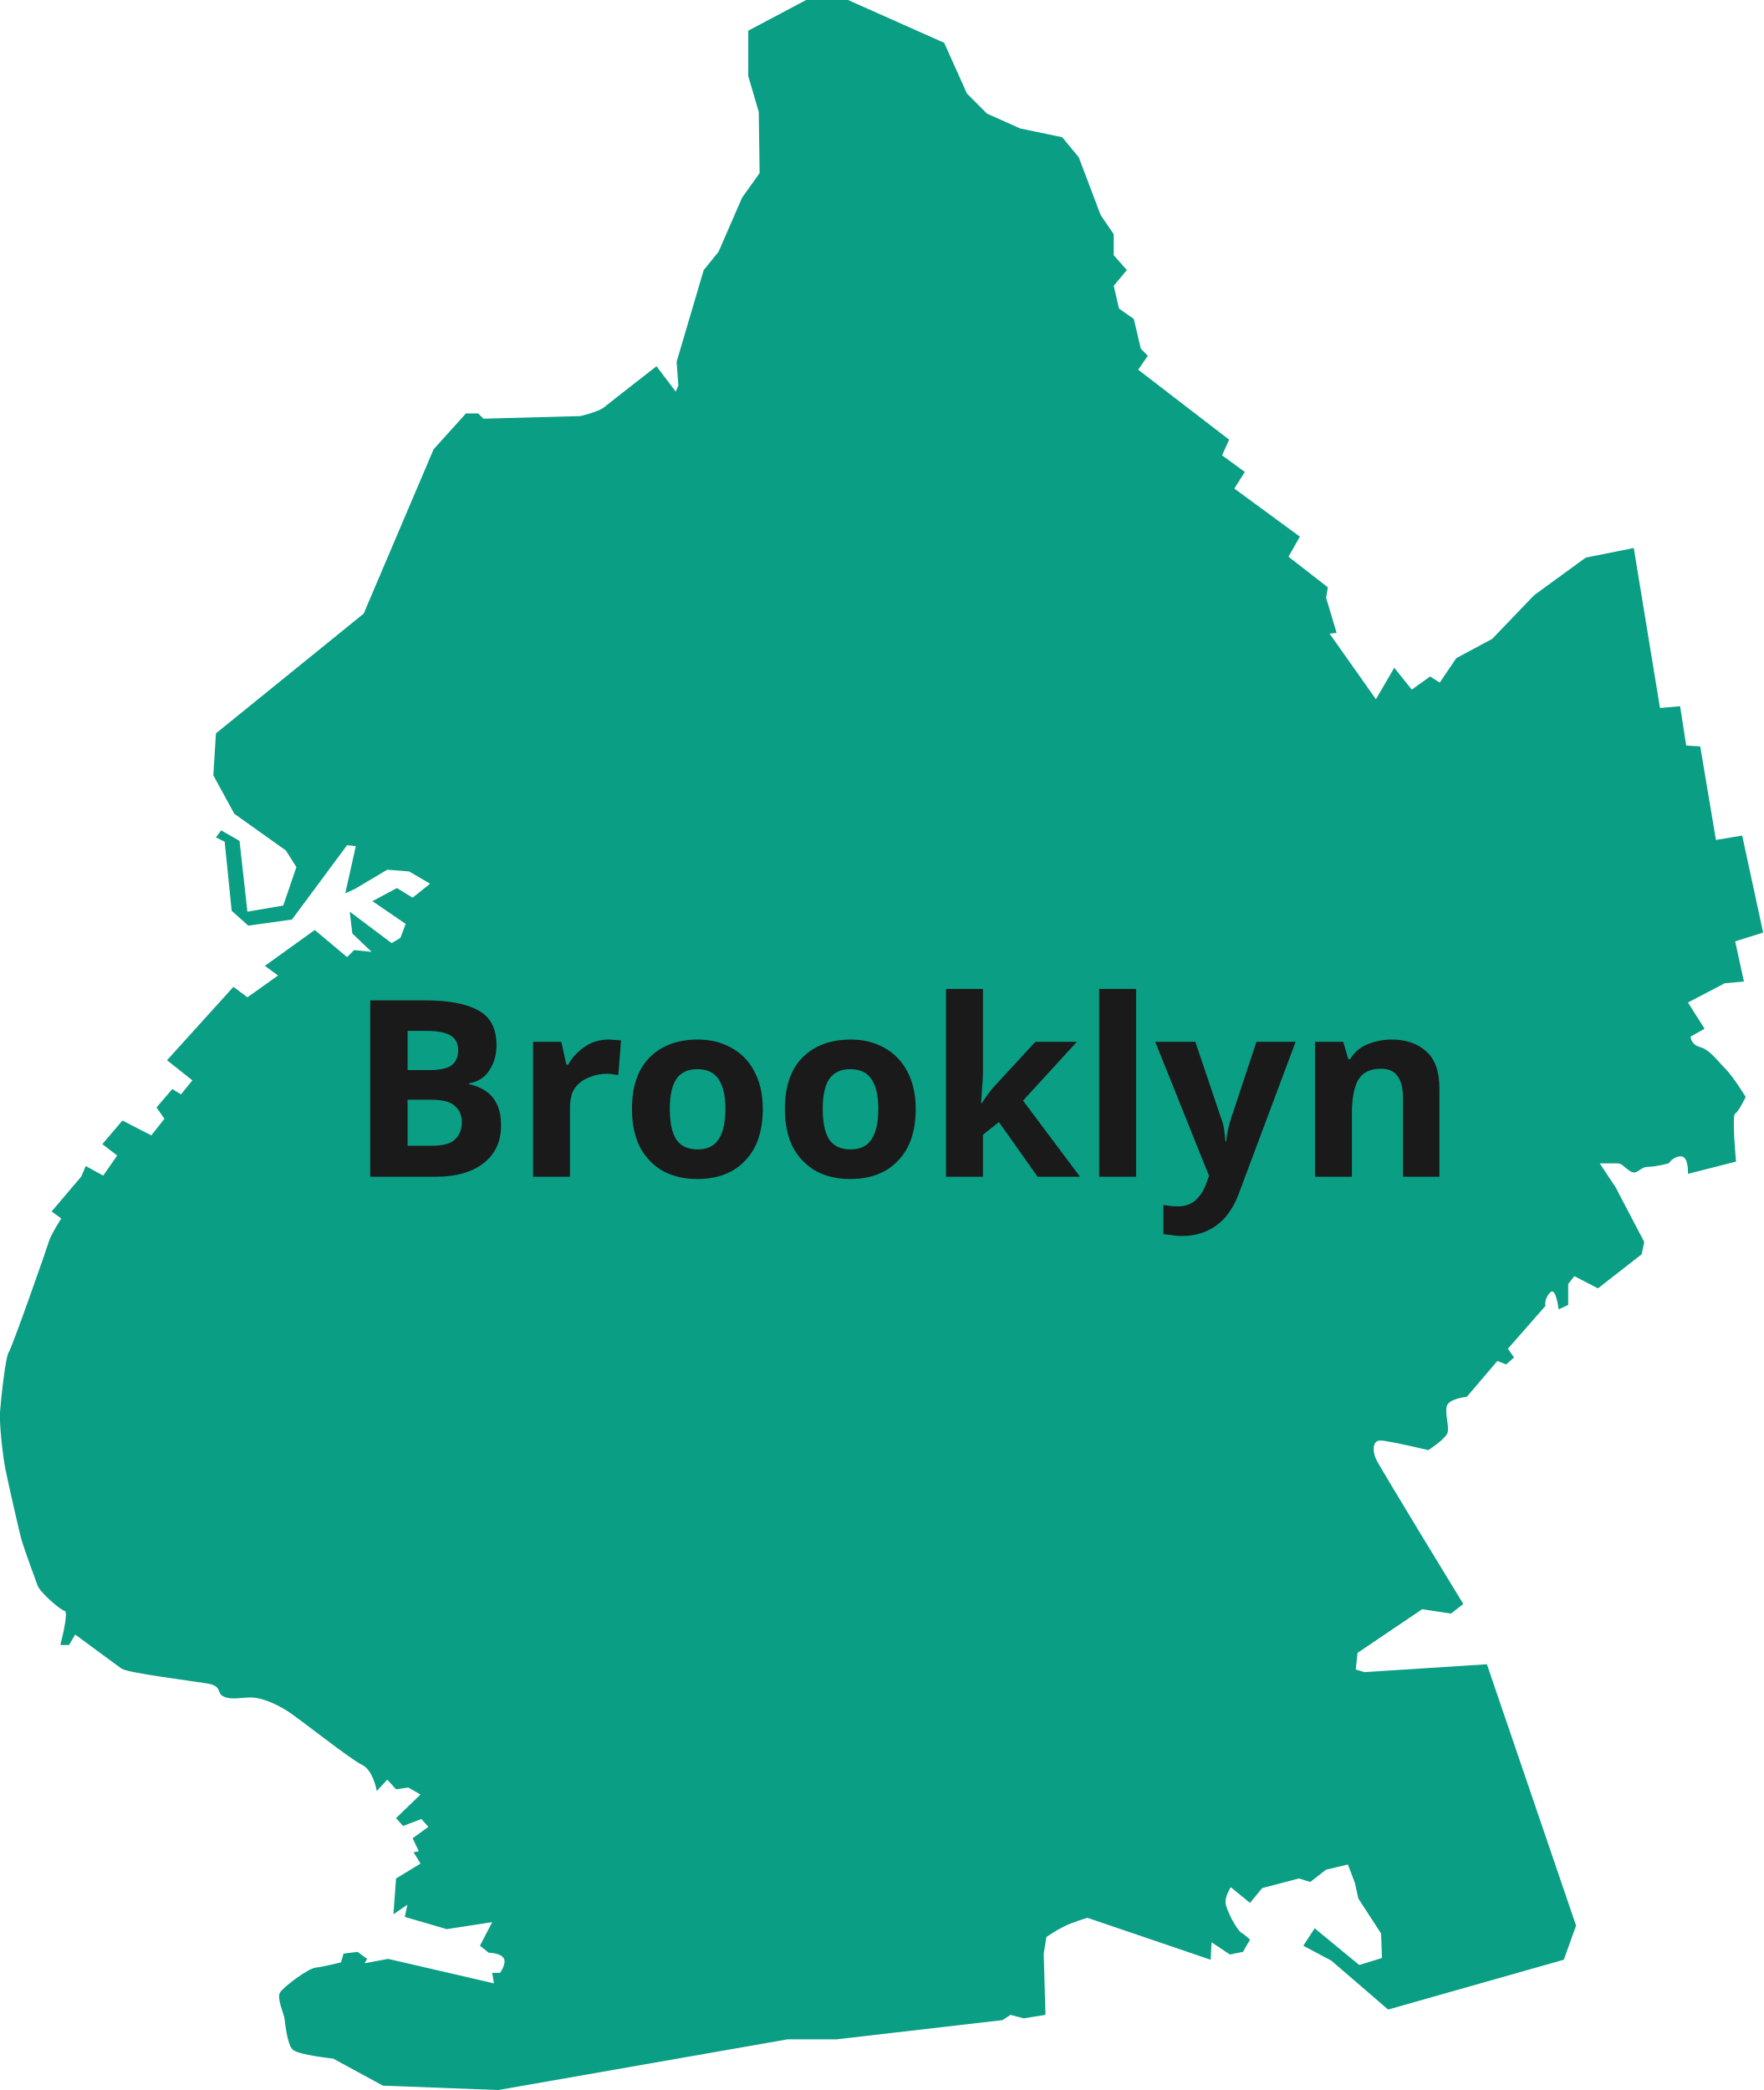
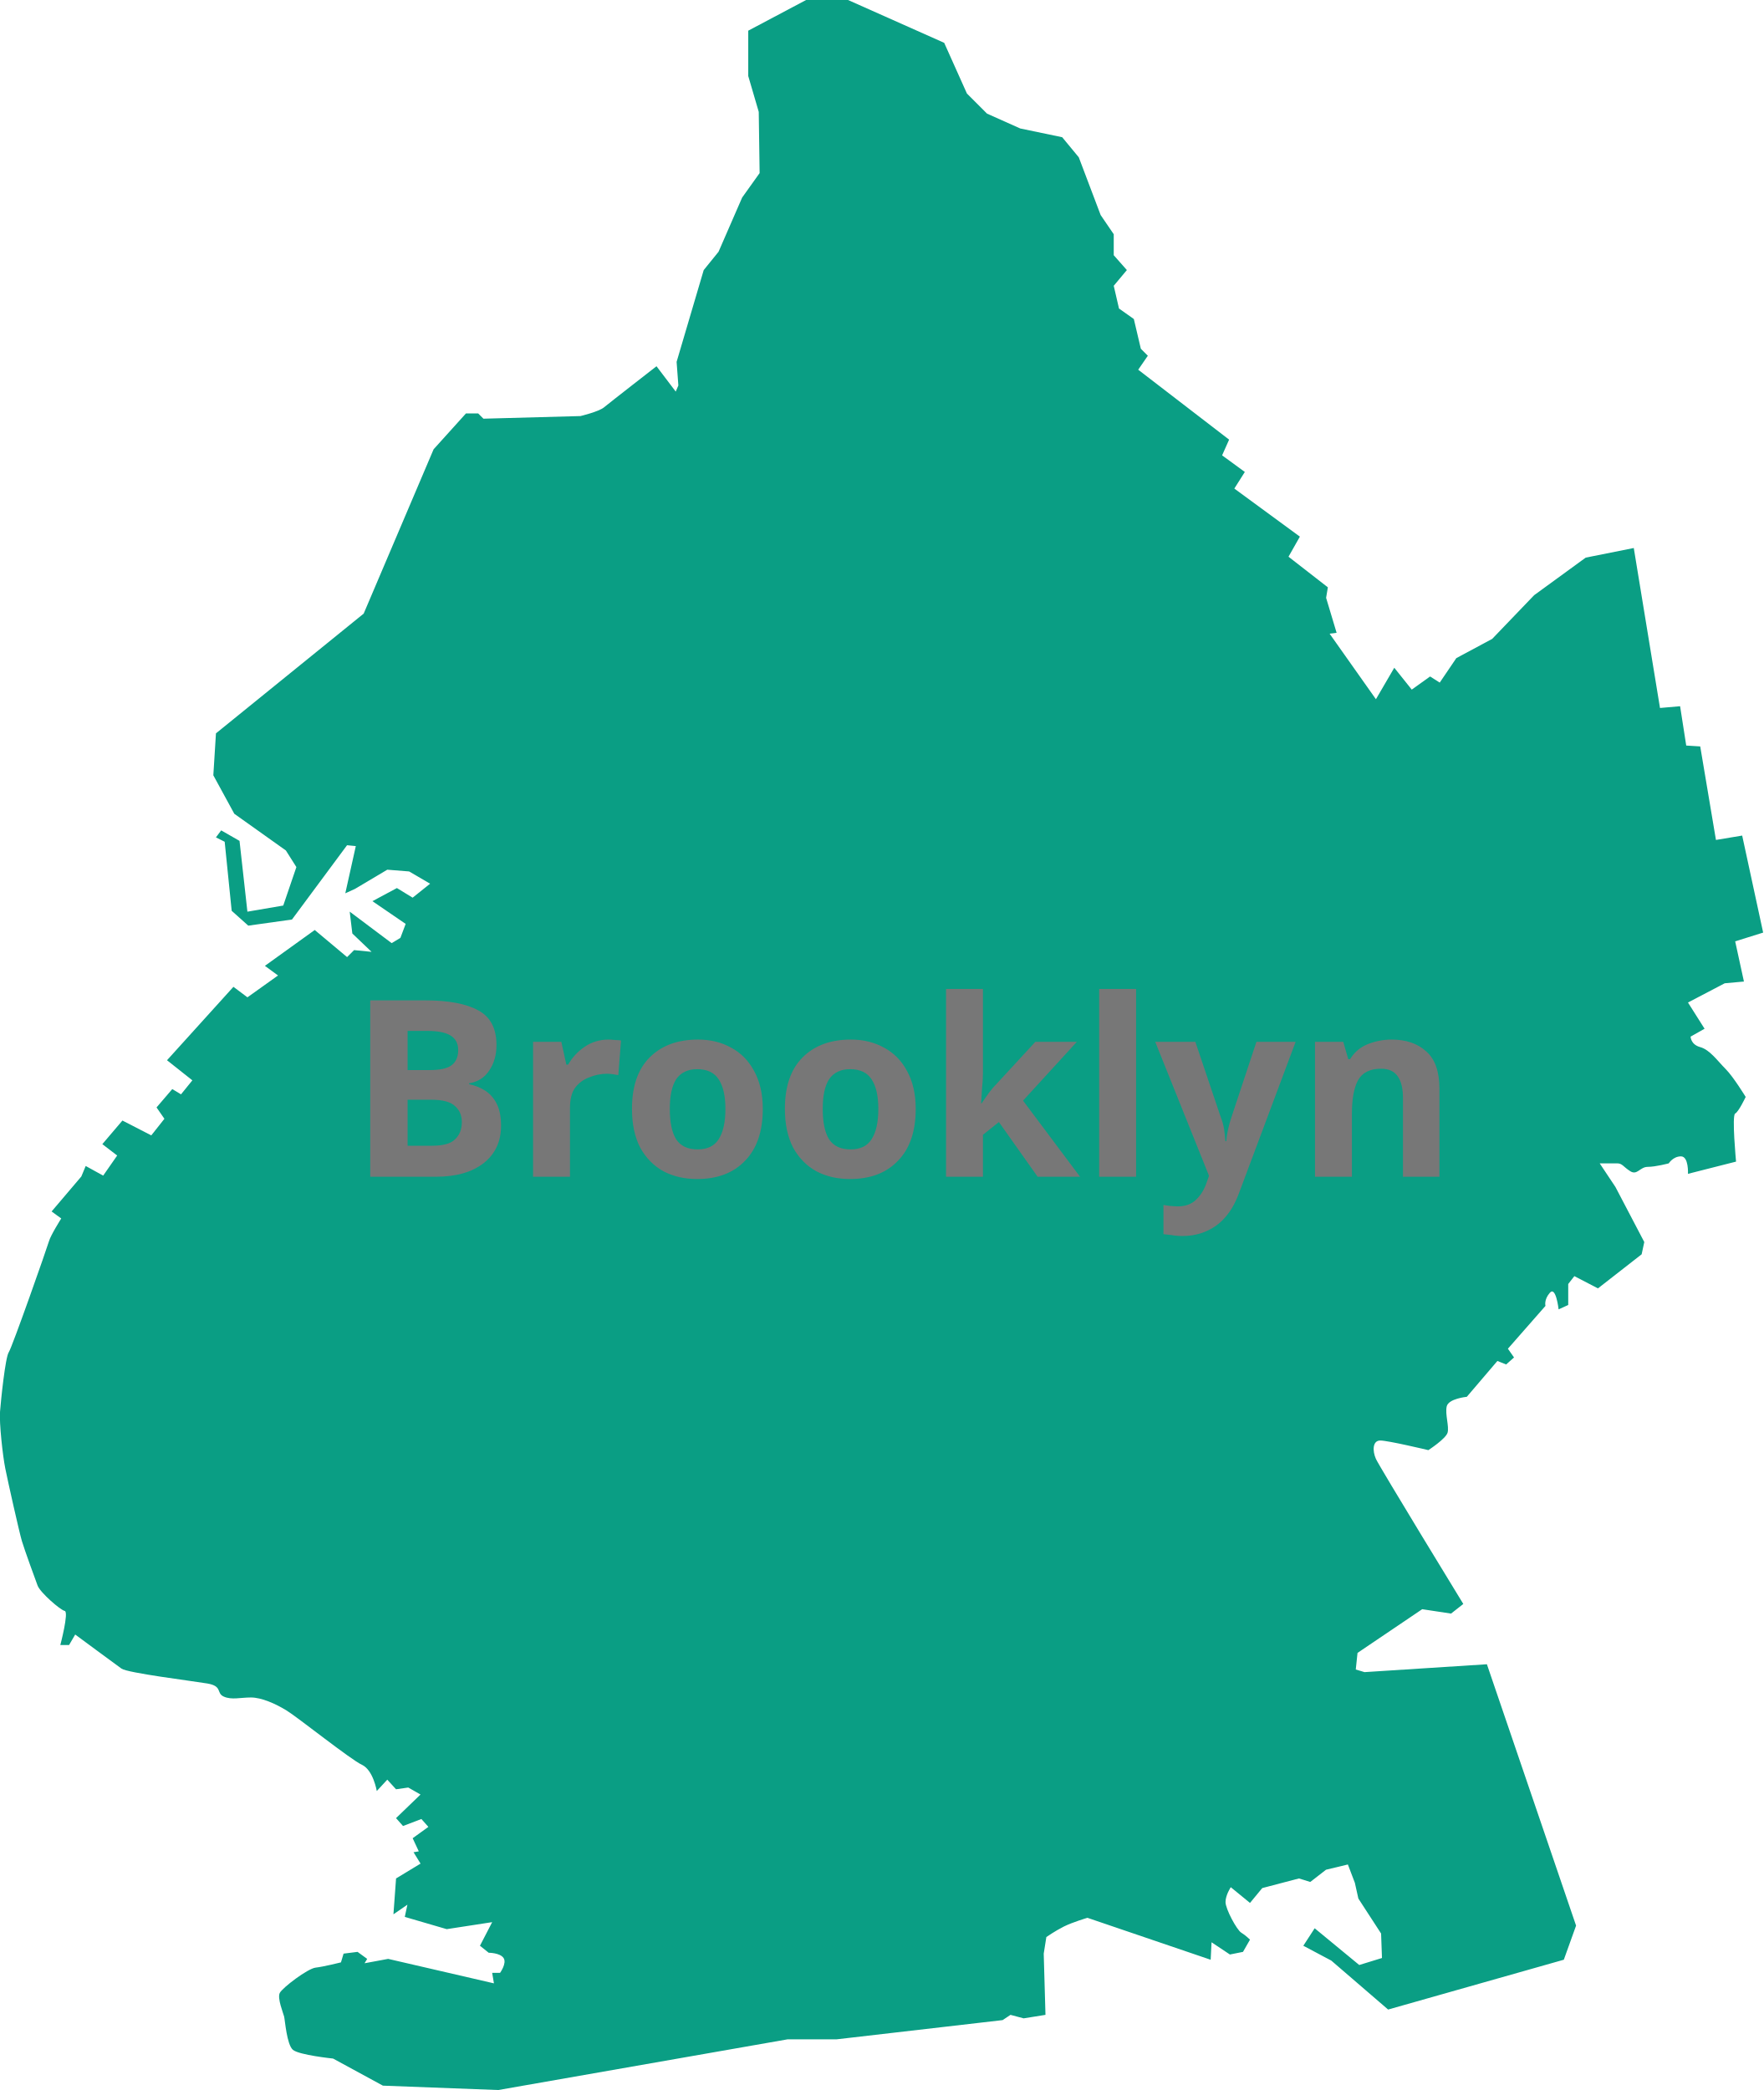
<svg xmlns="http://www.w3.org/2000/svg" width="60.445mm" height="71.647mm" version="1.1" viewBox="0 0 60.445 71.647">
  <path d="m25.655 1.049 1.978-1.049h1.438l3.296 1.468 0.779 1.738 0.689 0.689 1.139 0.509 1.438 0.3 0.569 0.689 0.749 1.978 0.449 0.659v0.719l0.45 0.509-0.45 0.539 0.18 0.779 0.509 0.36 0.24 1.019 0.24 0.24-0.33 0.479 3.116 2.397-0.24 0.539 0.779 0.569-0.36 0.569 2.247 1.648-0.39 0.689 1.349 1.049-0.06 0.36 0.36 1.199-0.24 0.03 1.588 2.247 0.629-1.079 0.599 0.749 0.629-0.45 0.33 0.21 0.569-0.839 1.229-0.659 1.438-1.498 1.768-1.288 1.648-0.33 0.899 5.484 0.689-0.06 0.21 1.348 0.48 0.03 0.539 3.206 0.899-0.15 0.719 3.326-0.959 0.3 0.3 1.378-0.659 0.06-1.259 0.659 0.569 0.899-0.479 0.27s0 0.27 0.33 0.36c0.33 0.09 0.599 0.479 0.869 0.749 0.27 0.27 0.689 0.959 0.689 0.959s-0.24 0.509-0.36 0.569c-0.12 0.06 0.03 1.648 0.03 1.648l-1.648 0.419s0.03-0.599-0.24-0.599c-0.27 0-0.419 0.24-0.419 0.24s-0.45 0.12-0.719 0.12c-0.27 0-0.36 0.3-0.599 0.15-0.24-0.15-0.27-0.27-0.45-0.27h-0.599l0.539 0.809 0.989 1.888-0.09 0.42-1.498 1.169-0.809-0.42-0.21 0.27v0.719l-0.33 0.15s-0.09-0.809-0.3-0.569c-0.21 0.24-0.15 0.45-0.15 0.45l-1.288 1.468 0.21 0.3-0.27 0.24-0.3-0.12-1.049 1.229s-0.629 0.06-0.689 0.33c-0.06 0.27 0.09 0.689 0.03 0.899-0.06 0.21-0.659 0.599-0.659 0.599s-1.378-0.33-1.648-0.33-0.27 0.36-0.15 0.629c0.12 0.27 2.996 4.974 2.996 4.974l-0.42 0.33-0.989-0.15-2.217 1.498-0.06 0.569 0.3 0.09 4.195-0.27 3.057 8.96-0.42 1.169-6.023 1.708-1.948-1.678-0.959-0.509 0.389-0.599 1.528 1.259 0.779-0.24-0.03-0.839-0.779-1.199-0.12-0.539-0.24-0.629-0.749 0.18-0.539 0.419-0.389-0.12-1.258 0.33-0.42 0.509-0.659-0.539s-0.18 0.27-0.18 0.509c0 0.24 0.389 0.959 0.539 1.049 0.15 0.09 0.3 0.24 0.3 0.24l-0.24 0.419-0.449 0.09-0.629-0.419-0.03 0.599-4.225-1.438s-0.509 0.15-0.809 0.3c-0.3 0.15-0.599 0.36-0.599 0.36l-0.09 0.569 0.06 2.098-0.749 0.12-0.45-0.12-0.27 0.18-5.693 0.659h-1.678l-9.918 1.738-3.955-0.15-1.708-0.929s-1.169-0.12-1.378-0.3c-0.21-0.18-0.27-1.019-0.3-1.139-0.03-0.12-0.24-0.629-0.15-0.809 0.09-0.18 0.959-0.839 1.229-0.869 0.27-0.03 0.869-0.18 0.869-0.18l0.09-0.3 0.479-0.06 0.33 0.24-0.09 0.15 0.809-0.15 3.626 0.839-0.06-0.36h0.27s0.24-0.33 0.12-0.509c-0.12-0.18-0.509-0.18-0.509-0.18l-0.3-0.24 0.419-0.809-1.558 0.24-1.438-0.42 0.09-0.419-0.479 0.33 0.09-1.229 0.839-0.509-0.24-0.39 0.18-0.03-0.21-0.45 0.539-0.389-0.24-0.27-0.629 0.24-0.24-0.27 0.839-0.809-0.42-0.24-0.419 0.06-0.3-0.33-0.36 0.39s-0.12-0.719-0.509-0.899c-0.389-0.18-2.188-1.618-2.577-1.858-0.389-0.24-0.869-0.45-1.229-0.45-0.36 0-0.659 0.09-0.929-0.03-0.27-0.12-0.03-0.36-0.569-0.45-0.539-0.09-2.727-0.36-2.937-0.509-0.21-0.15-1.588-1.169-1.588-1.169l-0.21 0.36h-0.3s0.3-1.139 0.15-1.169-0.839-0.629-0.929-0.869c-0.09-0.24-0.45-1.229-0.539-1.528-0.09-0.3-0.479-2.038-0.569-2.487s-0.21-1.558-0.18-1.948c0.03-0.39 0.18-1.858 0.3-2.038 0.12-0.18 1.319-3.596 1.378-3.805 0.06-0.21 0.42-0.779 0.42-0.779l-0.33-0.24 1.019-1.199 0.15-0.36 0.599 0.33 0.48-0.689-0.509-0.39 0.689-0.809 0.989 0.509 0.45-0.569-0.27-0.389 0.539-0.629 0.3 0.18 0.389-0.48-0.869-0.689 2.277-2.517 0.48 0.36 1.049-0.749-0.45-0.33 1.708-1.229 1.109 0.929 0.24-0.24 0.599 0.06-0.659-0.629-0.09-0.749 1.438 1.079 0.3-0.18 0.18-0.479-1.139-0.779 0.839-0.45 0.539 0.33 0.599-0.479-0.719-0.42-0.749-0.06-1.109 0.659-0.33 0.15 0.36-1.618-0.3-0.03-1.888 2.547-1.498 0.21-0.569-0.509-0.24-2.367-0.3-0.15 0.18-0.24 0.629 0.36 0.27 2.427 1.229-0.21 0.45-1.319-0.36-0.569-1.768-1.258-0.719-1.319 0.09-1.438 5.064-4.105 2.397-5.633 1.109-1.229h0.419l0.18 0.18 3.326-0.09s0.629-0.15 0.809-0.3c0.18-0.15 1.798-1.408 1.798-1.408l0.659 0.869 0.09-0.21-0.06-0.809 0.929-3.146 0.509-0.629 0.809-1.858 0.599-0.839-0.03-2.098-0.36-1.229v-1.558z" fill="#0a9e84" stroke-width=".265" />
-   <text x="11.927" y="40.34" fill="#1a1a1a" font-family="sans-serif" font-size="8.467px" font-weight="bold" stroke-width=".265" xml:space="preserve">
+   <text x="11.927" y="40.34" fill="#777777" font-family="sans-serif" font-size="8.467px" font-weight="bold" stroke-width=".265" xml:space="preserve">
    <tspan x="11.927" y="40.34" stroke-width=".265">Brooklyn</tspan>
  </text>
</svg>
